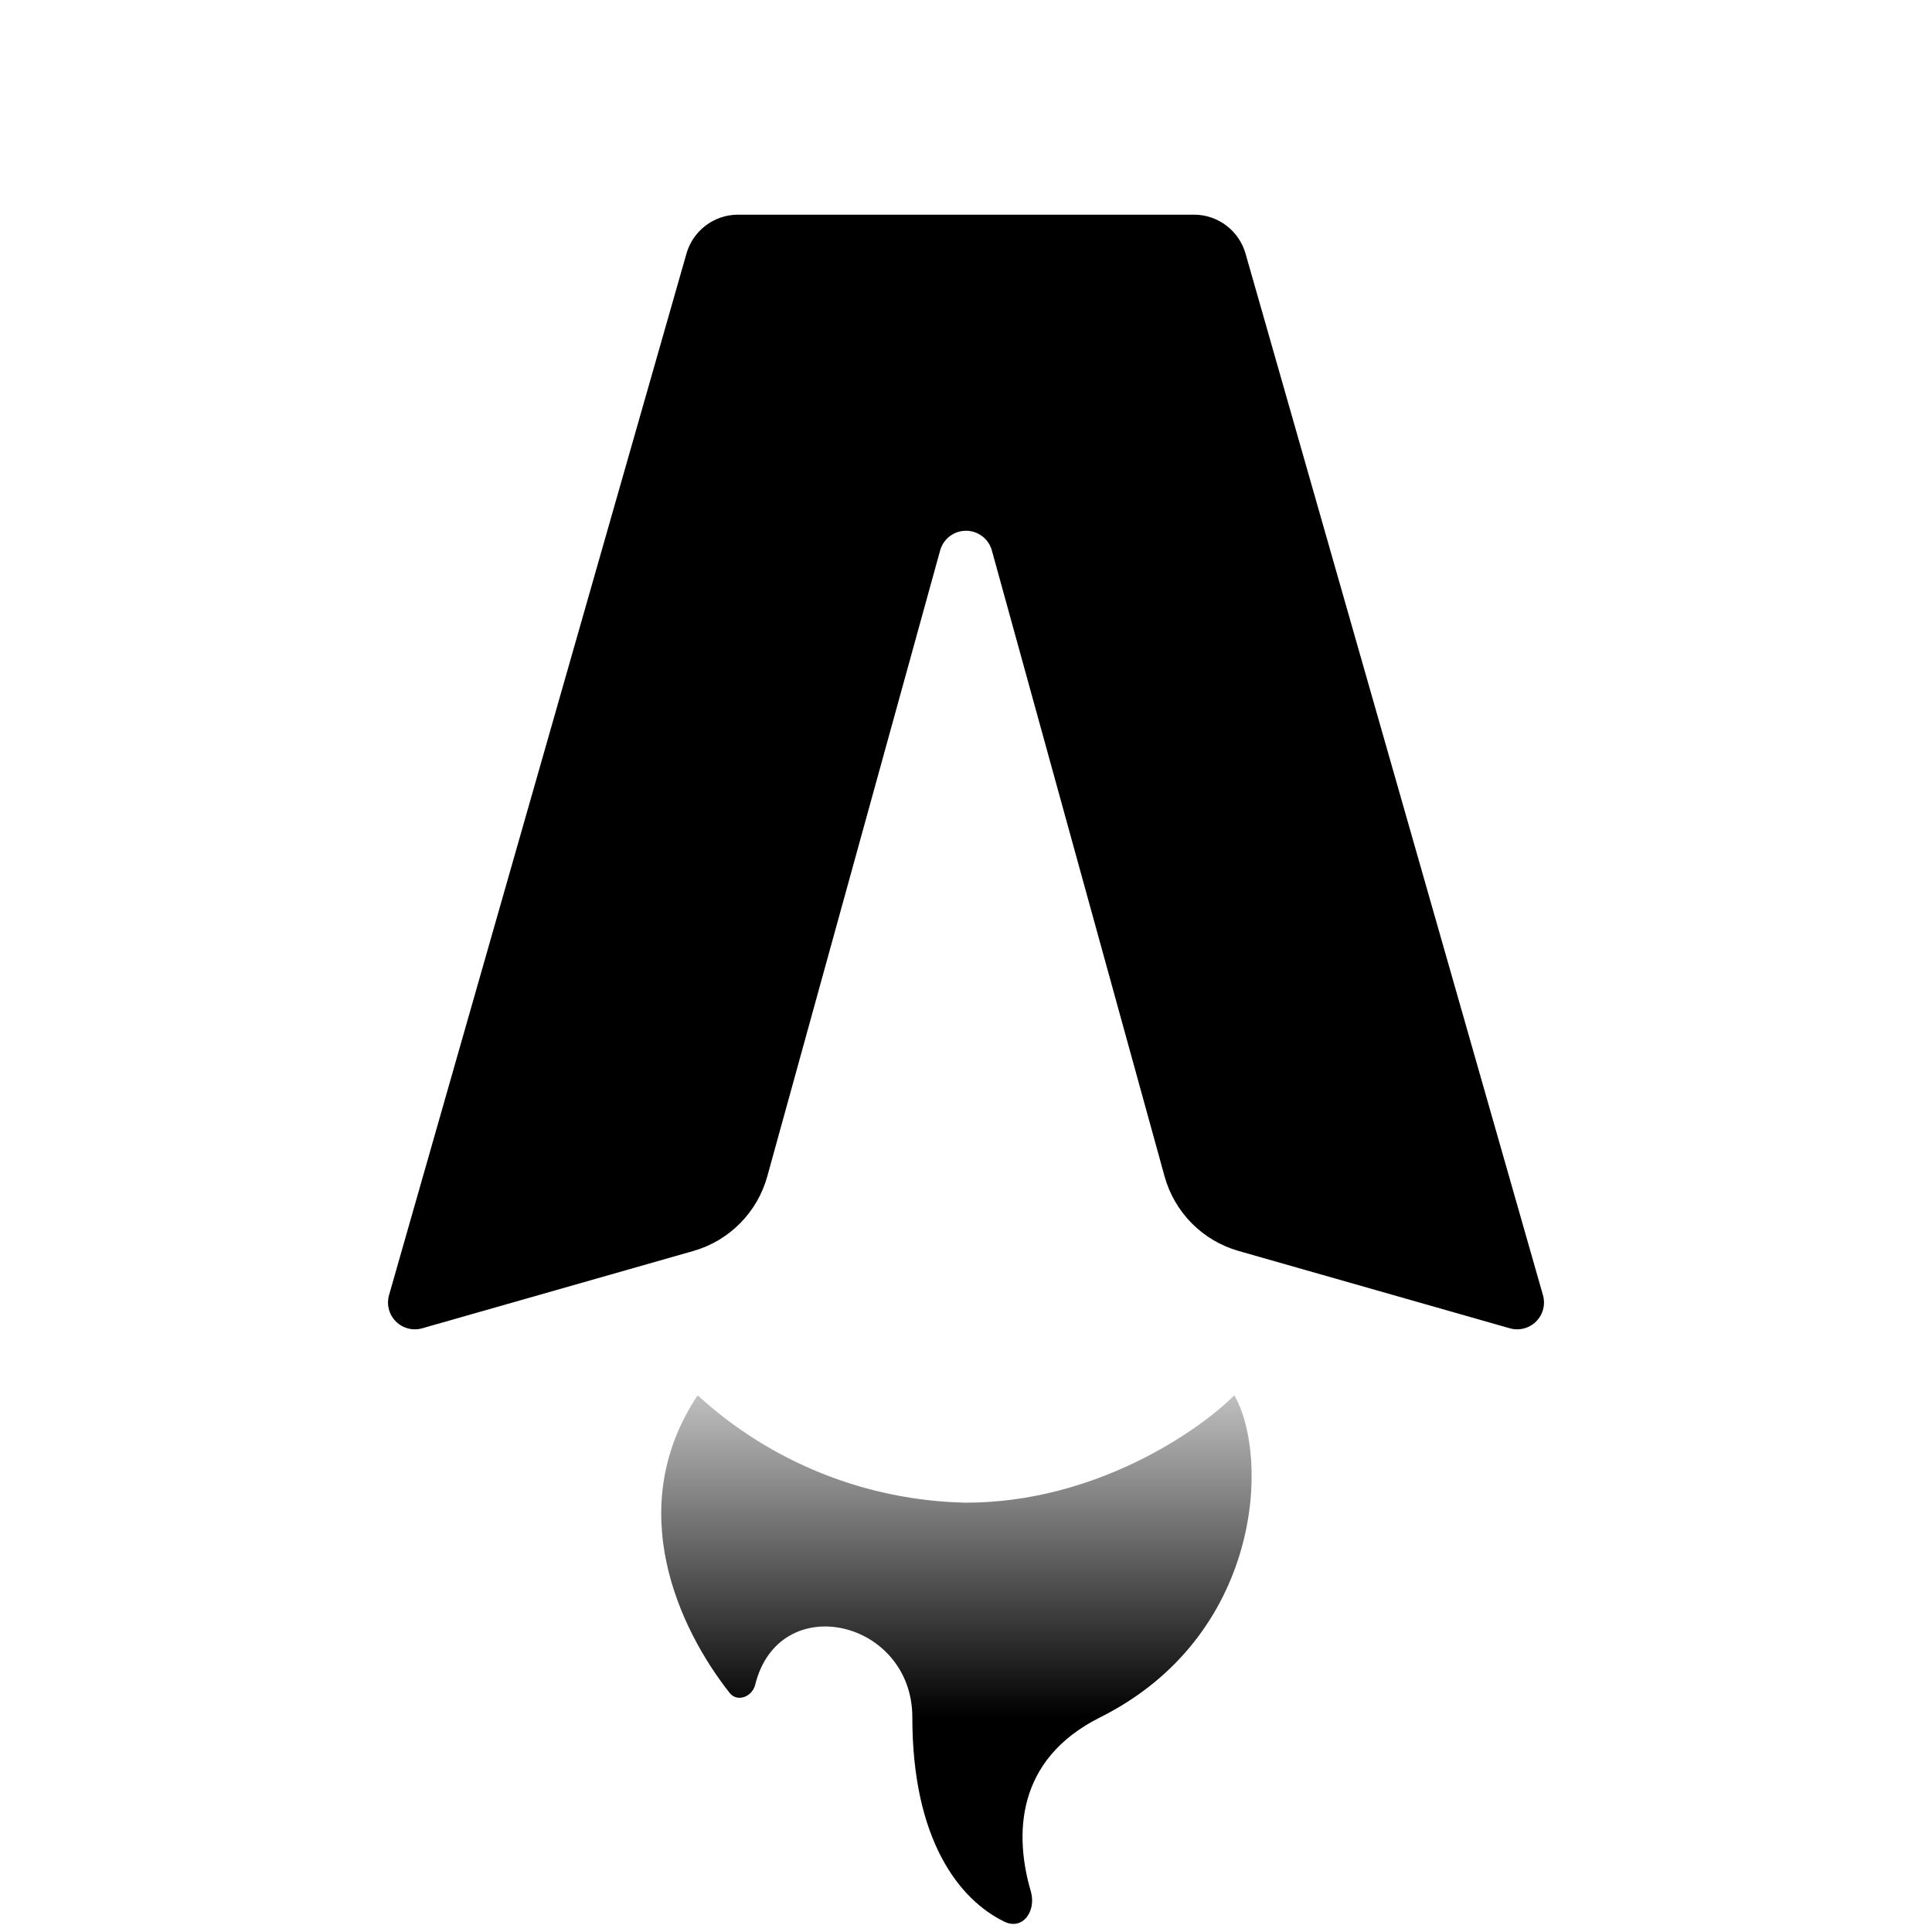
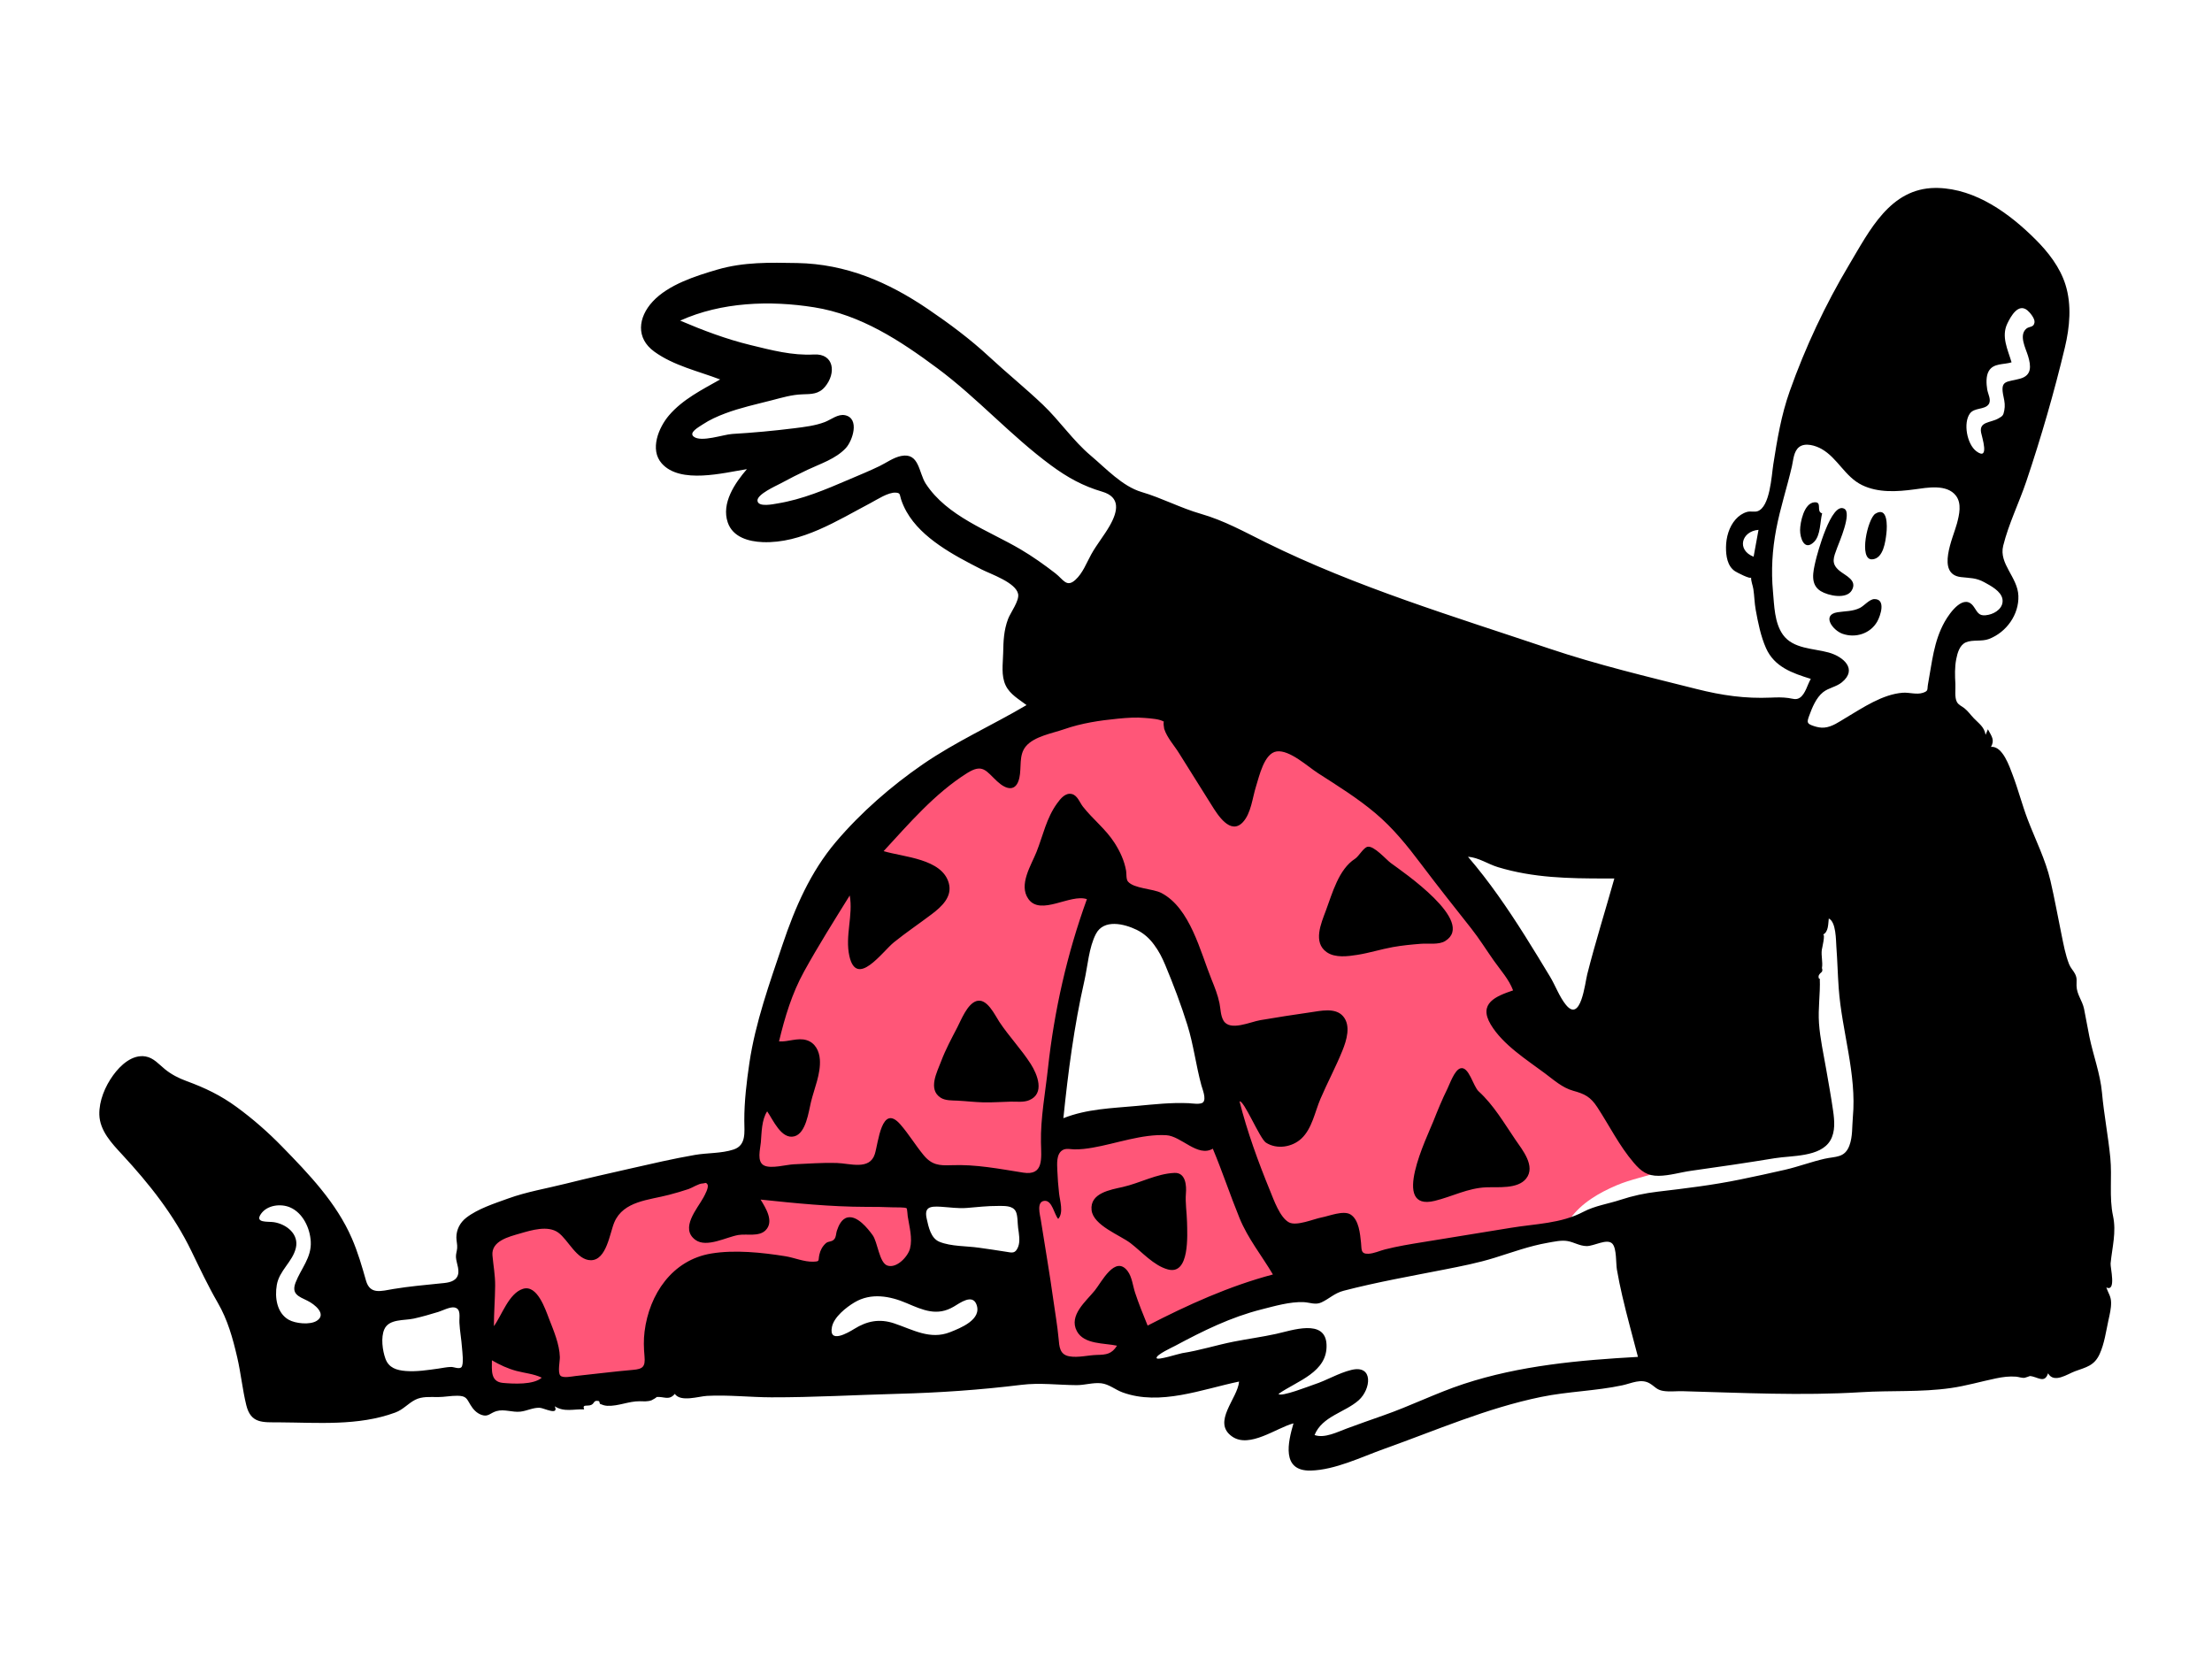
- <svg xmlns="http://www.w3.org/2000/svg" fill="none" viewBox="0 0 36 36">
-   <path fill="#000" d="M22.25 4h-8.5a1 1 0 0 0-.96.73l-5.54 19.4a.5.5 0 0 0 .62.62l5.05-1.44a2 2 0 0 0 1.38-1.4l3.22-11.66a.5.5 0 0 1 .96 0l3.22 11.67a2 2 0 0 0 1.38 1.39l5.05 1.44a.5.5 0 0 0 .62-.62l-5.54-19.4a1 1 0 0 0-.96-.73Z" />
-   <path fill="url(#gradient)" d="M18 28a7.63 7.63 0 0 1-5-2c-1.4 2.1-.35 4.35.6 5.55.14.17.41.07.47-.15.44-1.8 2.93-1.22 2.93.6 0 2.28.87 3.4 1.72 3.81.34.16.59-.2.49-.56-.31-1.05-.29-2.46 1.29-3.25 3-1.5 3.17-4.83 2.5-6-.67.67-2.6 2-5 2Z" />
-   <defs>
-     <linearGradient id="gradient" x1="16" x2="16" y1="32" y2="24" gradientUnits="userSpaceOnUse">
-       <stop stop-color="#000" />
-       <stop offset="1" stop-color="#000" stop-opacity="0" />
-     </linearGradient>
-   </defs>
-   <style>
-     @media (prefers-color-scheme:dark){:root{filter:invert(100%)}}
-   </style>
+ <svg xmlns="http://www.w3.org/2000/svg" width="1024" height="768">
+   <g fill="none" fill-rule="evenodd">
+     <path d="M521.92 324.834c37.364-2.972 73.012 10.952 102.876 32.654 38.49 27.97 71.113 67.973 93.195 110.124a325.33 325.33 0 0 1 6.961 5.536c12.29 10.012 24.297 20.587 34.94 32.357 5.942 6.57 21.527 22.546 14.761 32.623-1.436 2.14-3.794 3.368-6.156 4.215-6.622 2.37-13.525 3.572-20.056 6.346-8.062 3.423-16.422 8.217-21.587 15.526-1.469 2.079-1.852 4.532-3.827 5.448-2.094.972-6.042.593-8.33.817l-13.806 1.353c-10.81 1.06-22.112 1.177-32.688 3.788l-48.653 12.013c-9.95 2.457-21.388 3.81-30.825 7.849-14.082 6.027-27.517 14.85-40.992 22.123l-19.547 10.549c-3.182 1.718-5.36 1.74-9.089 2.028l-26.91 2.07c-4.34.334-6.425 2.082-6.994-2.262l-6.255-47.758-3.306-25.254c-.197-1.502-.139-8.942-1.37-9.84-.772-.563-5.302.649-6.14.752l-12.214 1.496-26.39 3.23c-.714.088-4.669.043-5.113.627-.52.685.47 4.61.558 5.456l2.8 26.604c.11 1.028 1.358 5.797.7 6.64-.458.587-3.772.658-4.445.768l-25.457 4.156c-6.077.992-14.019.942-19.764 3.227-3.299 1.312-6.563 4.667-9.413 6.764l-41.386 30.454c-6.277 4.618-14.737 3.442-22.38 4.024l-88.178 6.718.22-8.24 1.163-43.634.508-19.024c.032-1.204-.449-4.727.338-5.617 1.046-1.181 5.721-1.693 7.172-2.123l14.6-4.321 42.827-12.677 42.327-12.53 14.482-4.286c1.115-.33 5.01-.77 5.785-1.712.977-1.188.54-6.257.696-7.763.766-7.35 1.858-14.665 3.188-21.932 9.592-52.418 32.011-105.662 73.58-140.631 27.478-23.116 61.946-35.896 97.593-38.731zm6.59 105.116c-3.7-4.343-9.914-11.428-16.449-10.252-5.31.956-8.205 7.54-10.056 11.917-7.44 17.592-9.749 37.757-12.063 56.558-1.452 11.797-2.62 23.646-3.367 35.509l79.518-6.117c-1.25-8.446-2.254-16.97-3.76-25.375-.755-4.213-2.843-8.006-4.628-11.898-7.984-17.408-16.699-35.67-29.196-50.342z" fill="#FF5678" />
+     <path d="m896.454 87.001.648.011c17.59.468 33.102 11.787 45.133 23.766 5.95 5.923 11.374 12.89 13.927 20.997 2.948 9.365 1.978 19.666-.265 29.065-4.955 20.771-11.01 41.65-17.82 61.892-3.352 9.958-8.21 19.722-10.74 29.914-2.085 8.397 6.695 14.513 7.031 23.142.34 8.705-5.518 16.883-13.566 19.994-3.428 1.325-7.575.218-10.735 1.576-2.89 1.241-3.902 4.904-4.457 7.716-.756 3.835-.62 7.667-.405 11.536.132 2.367-.458 6.23.697 8.341.793 1.45 2.238 1.924 3.483 2.916 1.7 1.354 2.831 3.04 4.321 4.595 2.456 2.568 4.82 3.96 5.486 7.705l1.064-2.552c1.831 3.35 3.188 4.955 1.447 8.134 5.401-.53 8.601 9.268 10.017 12.984 2.593 6.8 4.374 13.866 6.973 20.67 3.562 9.33 8.242 18.535 10.515 28.296 1.91 8.204 3.42 16.63 5.117 24.891.956 4.651 1.79 9.376 3.538 13.811.68 1.722 1.942 2.881 2.724 4.416 1.07 2.101.651 3.211.702 5.512.09 4.102 2.678 6.765 3.492 10.75.87 4.257 1.58 8.562 2.456 12.828 1.767 8.593 5.04 17.174 5.828 25.878.915 10.107 2.878 20.09 3.865 30.2.864 8.834-.604 18.318 1.241 26.864 1.636 7.585-.392 14.521-1.114 22.052-.183 1.912 2.762 13.296-1.97 11.11.888 2.684 2.134 3.963 2.201 6.907.062 2.754-.648 5.585-1.228 8.255-1.12 5.16-1.866 10.784-4.06 15.618-2.48 5.468-6.262 6.123-11.402 8-3.48 1.27-9.746 5.801-12.488.953-1.635 4.977-4.827 1.537-8.405 1.26.024 0-2.048.766-2.436.82-1.258.168-2.745-.425-3.997-.529-3.12-.259-6.183.158-9.236.79-7.035 1.458-13.84 3.474-20.98 4.49-13.945 1.984-27.61 1.046-41.576 1.915-27.33 1.7-55.112.273-82.463-.463-2.936-.079-6.1.332-8.997-.119-3.123-.487-3.804-1.965-6.237-3.445-4.045-2.458-8.533-.067-12.729.831-12.32 2.637-25.186 2.832-37.604 5.383-25.23 5.181-48.476 15.406-72.643 24.031-10.477 3.74-22.774 9.794-34.072 10.062-13.692.291-10.458-13.195-7.942-21.864-7.91 2.1-20.334 11.696-28.375 6.127-9.583-6.636 2.61-17.668 3.184-25.468-17.127 3.555-36.555 11.352-53.939 5.014-3.345-1.219-6.256-3.797-9.847-4.216-3.733-.436-7.679.883-11.453.86-8.598-.055-16.947-1.199-25.542-.14-19.163 2.36-38.054 3.652-57.372 4.161-19.448.512-38.897 1.664-58.354 1.616-9.876-.025-19.935-1.196-29.79-.67-3.87.205-12.2 3.016-14.919-.917-2.73 3.273-5.049 1.086-8.55 1.45.648-.068-1.825 1.362-2.197 1.5-1.84.684-3.562.476-5.484.456-5.12-.052-9.903 2.344-14.997 2.112-1.288-.058-2.262-.433-3.355-.875-.259-.105-.197-1.219-.612-1.312-2.492-.558-1.848.968-3.43 1.738-1.754.852-4.349-.527-3.35 2.095-4.76-.209-9.269 1.395-13.599-1.427 2.047 4.524-5.104.766-6.973.692-3.106-.125-5.826 1.428-8.924 1.786-3.715.428-7.448-1.295-11.083-.243-2.848.823-3.823 2.804-6.787 1.791-2.518-.86-4.09-2.729-5.313-4.772-1.686-2.819-1.902-4.077-5.968-4.127-3.015-.037-6.046.612-9.09.606-3.488-.007-7.32-.377-10.505 1.281-3.43 1.786-5.445 4.505-9.249 5.904-17.106 6.29-35.884 4.625-53.732 4.518-7.53-.045-13.056.647-15.17-7.942-1.786-7.257-2.502-14.846-4.206-22.163-2.088-8.965-4.383-17.283-9.016-25.298-4.494-7.773-8.275-15.803-12.188-23.877-8.138-16.792-19.466-31.079-32.096-44.725-4.798-5.185-10.297-10.96-10.527-18.427-.157-6.447 2.683-13.126 6.408-18.262 3.326-4.584 8.806-9.755 15.005-8.686 3.733.644 6.18 3.655 8.966 5.914 3.045 2.468 6.362 4.15 10.032 5.496 8.558 3.14 15.735 6.574 23.146 11.992 7.5 5.483 14.51 11.623 20.994 18.272 12.45 12.765 25.205 26.026 32.358 42.555 2.82 6.512 4.62 12.792 6.542 19.544 1.888 6.63 7.028 4.803 12.808 3.85 7.044-1.162 14.123-1.785 21.214-2.52 2.67-.278 6.432-.36 8.04-2.882 1.771-2.78-.259-6.384-.42-9.269-.086-1.54.425-2.677.553-4.18.147-1.709-.358-3.27-.36-4.972-.002-3.66 1.711-6.92 4.558-9.137 5.327-4.15 13.097-6.624 19.404-8.907 8.611-3.118 17.838-4.65 26.706-6.875 9.985-2.506 20.03-4.764 30.07-7.04 9.863-2.236 19.712-4.536 29.682-6.258 5.848-1.01 12.192-.64 17.861-2.487 6.025-1.962 5.026-8.024 5.008-13.395-.029-8.87 1.07-18.002 2.368-26.77 2.764-18.643 9.348-36.887 15.333-54.702 5.766-17.158 12.91-33.626 24.701-47.55 11.48-13.555 25.568-25.822 40.183-35.895 15.228-10.496 32.173-18.079 48.07-27.449-3.475-2.657-7.619-4.924-9.615-9.016-2.254-4.619-1.299-10.142-1.203-15.079.108-5.572.278-10.463 2.268-15.77 1.09-2.908 5.3-8.422 4.654-11.583-1.08-5.308-12.693-9.185-16.969-11.369-6.706-3.426-13.425-6.906-19.605-11.23-5.93-4.15-11.51-9.144-15.104-15.513a31.961 31.961 0 0 1-2.509-5.675c-.725-2.198-.218-2.947-2.415-3.108-3.507-.258-8.765 3.262-11.72 4.817-15.235 8.017-31.967 18.806-49.943 18.09-6.522-.259-13.854-2.308-16.16-9.11-3.036-8.955 3.303-18.206 8.865-24.674-10.849 1.705-30.855 7.034-39.416-2.646-5.705-6.45-1.402-16.688 3.382-22.28 6.321-7.389 15.332-11.887 23.656-16.588-10.214-3.894-21.52-6.384-30.503-12.9-8.59-6.23-7.529-15.804-.744-23.154 7.254-7.857 19.938-11.88 29.914-14.798 12.236-3.578 24.392-3.29 37.001-3.05 22.63.43 42.07 8.771 60.63 21.383 9.814 6.67 19.487 13.866 28.191 21.943 8.164 7.575 16.873 14.62 24.917 22.276 7.794 7.42 13.925 16.611 22.151 23.542 6.995 5.893 14.664 14.246 23.55 16.862 9.423 2.774 17.905 7.362 27.408 10.093 10.78 3.097 20.04 8.276 30.03 13.217 41.925 20.736 86.932 34.231 131.132 49.118 22.608 7.614 45.366 12.981 68.447 18.796 11.591 2.92 22.354 4.478 34.315 3.95 2.758-.12 5.392-.193 8.112.19 1.994.28 3.51 1.034 5.293-.158 2.562-1.712 3.525-6.168 5.052-8.705-8.512-2.639-16.845-5.494-20.729-14.217-2.447-5.497-3.717-11.908-4.79-17.806-.576-3.174-.589-6.377-1.08-9.553-.27-1.754-1.105-3.587-1.04-5.379-.192.997-6.535-2.282-7.455-2.89-3.549-2.352-4.195-7.09-4.166-11.09.034-4.519 1.398-9.485 4.466-12.91 1.452-1.623 3.18-2.839 5.291-3.45 1.498-.434 3.474.134 4.795-.303 5.86-1.937 6.516-16.438 7.347-21.717 1.832-11.632 3.657-22.737 7.611-33.887a329.434 329.434 0 0 1 27.538-58.592c9.47-15.86 18.93-35.25 39.748-35.477h.641zm-179.977 488.32c-8.427 1.46-16.5 4.44-24.64 6.966-7.602 2.36-15.307 3.863-23.106 5.397-15.52 3.054-31.383 5.85-46.679 9.83-4.307 1.121-6.573 3.651-10.33 5.41-2.787 1.304-5.402-.017-8.3-.128-6.309-.24-13.309 1.817-19.377 3.351-14.325 3.62-27.035 9.905-39.998 16.854-1.16.621-9.003 4.21-8.63 5.696.301 1.213 10.271-2.044 11.857-2.285 8.028-1.223 15.87-3.754 23.84-5.326 6.54-1.29 13.155-2.165 19.668-3.598 7.248-1.594 22.688-7.138 23.302 4.833.663 12.938-13.624 16.917-22.212 22.952.957 1.651 14.735-3.793 16.443-4.343 5.86-1.889 11.294-5.294 17.26-6.744 10.377-2.523 9.12 8.94 3.391 14.038-6.366 5.664-16.894 7.376-20.419 16.093 4.63 1.67 10.681-1.466 14.933-3.025a1052.72 1052.72 0 0 1 16.807-6.015c12.611-4.382 24.59-10.419 37.267-14.594 26.012-8.564 53.507-11.02 80.7-12.542-2.424-9.399-5.074-18.743-7.25-28.204-.933-4.049-1.786-8.117-2.492-12.212-.49-2.848-.073-9.663-2.035-11.909-2.389-2.736-8.61 1.107-11.997 1.034-3.317-.072-5.737-1.784-8.802-2.324-2.91-.512-6.354.302-9.2.795zm-488.755 54.406c0 4.493-.779 9.943 5.131 10.468 4.78.425 14.131.971 17.944-2.428-3.654-1.78-7.807-2.092-11.688-3.119-4.044-1.07-7.778-2.829-11.387-4.92zm97.546-81.866c-1.798.013-4.83 2.012-6.47 2.57-3.002 1.02-6.052 1.881-9.116 2.692-9.206 2.438-21.059 2.818-25.286 12.7-2.11 4.932-3.573 17.615-10.905 17.57-6.517-.043-10.42-9.449-15.069-12.796-4.805-3.458-12.423-1.104-17.605.398-5.266 1.525-13.438 3.482-12.847 10.156.425 4.798 1.291 9.165 1.25 14.066-.05 6.24-.578 12.465-.578 18.704 3.697-5.065 6.922-15.248 13.472-17.285 6.617-2.058 10.36 9.503 12.081 13.934 2.133 5.49 4.814 11.716 4.977 17.666.051 1.868-1.083 7 .216 8.536 1.153 1.364 5.588.375 7.021.226 8.87-.923 17.691-2.072 26.588-2.842 4.57-.395 5.813-1.398 5.366-6.313-.35-3.86-.46-7.539.024-11.414 2.16-17.3 12.814-33.127 30.828-36.13 10.855-1.812 23.532-.488 34.37 1.251 4.176.67 8.711 2.693 12.955 2.517 3.135-.13 2.125-.308 2.767-3.259.45-2.063 1.41-3.823 2.98-5.253 1.24-1.13 2.813-.492 3.982-1.969.846-1.069.72-2.525 1.118-3.757.78-2.397 2.187-5.632 4.99-6.237 4.511-.975 9.306 5.065 11.583 8.18 2.352 3.221 3.063 12.837 6.846 14.096 4.365 1.451 9.558-4.27 10.468-7.874 1.224-4.848-.318-10.093-1.055-14.894-.052-.344-.267-3.534-.504-3.742-.637-.56-5.436-.404-6.286-.446-4.18-.199-8.369-.209-12.554-.22-16.407-.04-32.479-1.654-48.777-3.374 2.367 3.86 6.42 10.195 2.26 14.27-3.083 3.017-8.647 1.503-12.519 2.125-5.47.878-14.69 6.07-19.904 2.274-7.346-5.35.964-14.542 3.692-19.598.584-1.084 2.75-4.898 1.832-6.169-.795-1.1-1.027-.368-2.19-.359zm-122.346 59.46c-3.75 1.143-7.53 2.243-11.362 3.091-4.495.995-11.465.03-13.652 4.974-1.664 3.76-.838 9.826.514 13.571 1.548 4.29 5.181 5.392 9.47 5.72 5.003.381 10.073-.426 15.018-1.11 1.95-.27 4.027-.757 6.007-.76 1.175-.003 3.547 1.072 4.592.193 1.353-1.139.462-7.609.356-9.16-.263-3.84-.992-7.63-1.19-11.478-.143-2.763.9-6.518-2.34-7.107-2.017-.367-5.66 1.531-7.413 2.065zm302.901-76.038c-2.803.485-5.59.832-8.437.79-1.754-.028-3.854-.624-5.475.338-2.994 1.777-2.548 6.458-2.446 9.38.125 3.543.435 7.14.813 10.666.361 3.372 2.211 8.925-.402 11.814-1.843-2.017-2.752-8.612-6.309-8.37-3.91.263-2.103 6.513-1.756 8.751 1.917 12.371 4.102 24.75 5.815 37.156.814 5.898 1.866 11.753 2.411 17.68.365 3.978.488 7.56 4.934 8.384 4.12.764 8.75-.54 12.915-.64 4.288-.103 6.744-.394 9.211-4.27-5.907-1.293-15.264-.502-18.592-6.75-3.88-7.289 4.304-13.847 8.331-18.829 3.091-3.826 9.411-16.546 15.15-8.99 2.065 2.72 2.438 6.87 3.481 10.034 1.697 5.141 3.77 10.208 5.804 15.222 18.61-9.606 37.704-18.266 58-23.659-5.175-8.745-11.58-16.62-15.453-26.099-4.34-10.623-7.935-21.536-12.372-32.125-7.035 4.106-14.556-5.848-21.56-6.249-11.067-.633-23.214 3.886-34.063 5.766zM395.591 602.9c-3.858 2.298-9.533 6.767-10.459 11.387-1.6 7.987 7.515 2.647 10.33.9 5.89-3.66 11.662-4.829 18.427-2.574 8.676 2.891 16.671 7.772 25.983 4.064 4.633-1.846 14.91-5.79 12.137-12.867-1.912-4.878-7.507-.694-10.464 1.055-7.742 4.58-14.153 1.678-21.889-1.627-7.737-3.306-16.449-4.874-24.065-.338zm-274.755-40.988c-3.097 4.39 3.2 3.442 5.963 3.87 5.78.893 11.733 5.502 10.14 12.024-1.553 6.36-7.638 10.334-8.797 17.01-.996 5.731-.036 12.986 5.5 16.133 3.108 1.767 9.903 2.495 13.032.465 4.778-3.1-1.156-7.716-4.317-9.25-4.189-2.036-7.572-3.138-5.499-8.484 2.527-6.517 7.435-11.518 7-18.975-.36-6.178-3.622-13.199-9.563-15.766-4.254-1.837-10.558-1.14-13.459 2.973zm422.867-18.939c5.354-.229 5.567 6.241 5.297 9.423-.369 4.351.421 8.988.512 13.353.121 5.781 1.331 24.713-8.892 21.901-6.574-1.808-11.983-8.108-17.268-12.156-4.862-3.726-17.222-8.195-18.023-15.259-.904-7.979 8.842-9.472 14.426-10.74 7.972-1.81 15.712-6.168 23.948-6.522zm-26.082-210.29c-8.49.82-16.933 2.08-25.013 4.9-5.467 1.908-13.864 3.276-17.739 7.958-3.35 4.05-1.898 9.821-2.987 14.605-1.473 6.472-5.94 5.587-10.274 1.546-5.186-4.838-6.686-8.34-13.905-3.8-14.945 9.397-26.794 23.272-38.649 36.126 9.167 2.776 27.15 3.448 30.195 14.901 1.664 6.262-3.353 10.817-7.86 14.234-5.822 4.413-11.898 8.494-17.592 13.084-5.313 4.283-17.227 21.336-20.597 6.343-2.087-9.28 1.823-18.872.164-28.04-7.208 11.622-14.527 23.216-21.136 35.194-5.625 10.197-8.896 21.104-11.594 32.378 4.206.275 8.584-1.86 12.742-.599 4.004 1.214 5.878 5.002 6.16 8.926.477 6.653-2.595 13.425-4.14 19.814-1.062 4.388-2.28 14.347-7.625 15.775-6.092 1.627-9.915-7.744-12.63-11.552-2.587 3.975-2.544 9.79-2.922 14.347-.259 3.133-2.007 8.99 1.517 10.722 3.298 1.622 10.252-.41 13.78-.559 6.543-.278 13.214-.808 19.76-.615 6.185.183 15.285 3.49 17.701-4.112 1.645-5.175 3.094-23.773 11.868-13.683 3.898 4.481 6.946 9.59 10.711 14.155 3.798 4.605 7.251 4.907 12.923 4.674 11.228-.46 22.192 1.696 33.178 3.437 9.64 1.527 8.375-6.655 8.232-13.939-.219-11.29 2.02-23.098 3.241-34.327 2.904-26.7 8.864-53.08 18.033-78.334-7.67-2.612-21.42 7.926-27.09-.077-4.663-6.579 1.326-15.642 3.764-21.792 3.041-7.673 4.58-15.689 9.54-22.489 1.564-2.147 3.791-5.024 6.821-4.3 2.6.62 3.636 3.936 5.1 5.807 4.643 5.938 10.575 10.391 14.703 16.868 2.525 3.962 4.49 8.196 5.31 12.848.225 1.28-.06 3.898.84 4.971 2.79 3.325 11.583 3.276 15.491 5.315 13.342 6.963 18.031 27.231 23.212 40.011 1.46 3.6 2.907 7.207 3.683 11.022.518 2.55.493 5.792 1.876 8.08 3.02 4.992 12.4.533 17.002-.24 7.715-1.296 15.392-2.532 23.138-3.62 4.726-.663 11.605-2.376 15.206 1.811 3.733 4.341 1.586 11.178-.288 15.835-3.059 7.601-6.967 14.863-10.195 22.395-2.575 6.008-3.857 13.748-8.805 18.377-4.286 4.012-11.379 5.162-16.425 1.897-2.88-1.863-10.274-19.885-12.225-19.08 3.522 13.92 8.686 28.114 14.142 41.4 1.675 4.08 4.552 12.401 8.785 14.614 3.51 1.835 11.471-1.632 15.061-2.304 3.404-.638 10.124-3.402 13.38-1.377 3.944 2.456 4.425 9.006 4.868 13.072.33 3.015-.268 5.265 3.4 5.115 2.584-.105 5.192-1.365 7.672-1.999 5.757-1.469 11.732-2.44 17.593-3.387 13.555-2.189 27.105-4.372 40.654-6.616 11.648-1.929 23.144-1.918 33.67-7.443 5.334-2.8 11.45-3.655 17.131-5.528 5.634-1.857 11.25-3.062 17.147-3.76 12.89-1.524 25.431-3.017 38.17-5.628a863.534 863.534 0 0 0 20.862-4.527c6.172-1.425 12.14-3.689 18.281-5.086 5.11-1.162 9.307-.289 11.496-6.089 1.57-4.159 1.205-8.82 1.608-13.173 1.843-19.889-5.122-39.89-6.547-59.67-.462-6.407-.604-12.833-1.085-19.234-.22-2.933-.087-11.473-3.509-13.054-.31 2.346-.069 6.292-2.734 7.455 1.302-.568-.407 6.361-.499 7.057-.364 2.766.544 5.726.065 8.44.38.955.214 1.674-.496 2.158a3.374 3.374 0 0 0-1.057 1.487c-.034 1.935.533.795.56 1.463.268 6.656-.857 13.556-.376 20.374.51 7.207 2.118 14.277 3.34 21.385 1.097 6.38 2.28 12.773 3.194 19.182.642 4.498 1.118 9.661-1.302 13.755-4.595 7.773-17.898 6.928-25.646 8.2-12.878 2.113-25.774 4.02-38.699 5.816-4.962.69-9.984 2.263-15.004 2.342-5.363.084-8.233-2.082-11.614-6.04-6.812-7.973-11.205-17.029-16.879-25.702-3.187-4.872-5.838-6.156-11.203-7.643-4.983-1.38-8.982-5.017-13.036-8.04-8.516-6.353-19.513-13.26-25.1-22.615-5.882-9.844 2.405-13.112 10.34-15.798-1.93-5.132-5.718-9.254-8.838-13.669-3.547-5.02-6.763-10.234-10.582-15.065-7.784-9.847-15.559-19.643-23.113-29.674-6.457-8.573-12.983-16.694-21.224-23.639-8.277-6.976-17.492-12.693-26.58-18.533-4.749-3.05-13.084-10.846-19.085-10.049-5.82.774-8.123 11.616-9.577 16.173-1.669 5.23-2.258 12.52-6.146 16.637-5.714 6.05-11.647-3.48-14.374-7.872-4.993-8.045-10.103-16.018-15.089-24.07-2.272-3.67-5.554-7.164-6.903-11.326-.016-.05-.647-3.629-.01-3.128l.044.04-.043-.048c-1.426-1.413-6.694-1.706-8.664-1.877l-.18-.016c-4.144-.39-8.337-.083-12.469.316zm-55.655 225.585c-4.773-.029-9.532.526-14.283.915-4.173.341-7.998-.297-12.164-.548-5.154-.31-7.703.23-6.516 5.553.863 3.873 1.9 9.032 5.877 10.67 5.372 2.211 12.608 1.913 18.332 2.751 4.202.615 8.393 1.17 12.577 1.871 2.78.466 4.206.953 5.507-2.196 1.088-2.639.387-6.165.016-8.89-.286-2.093-.115-5.772-1.103-7.633-1.475-2.778-5.339-2.475-8.243-2.493zm222.515-53.079c7.013 6.41 11.731 14.605 17.027 22.377 3.232 4.745 9.558 12.31 4.964 18.063-3.913 4.904-13.011 3.783-18.486 4.019-8.601.37-15.627 4.257-23.813 6.262-20.617 5.05-3.495-29.604-.639-36.837 2.005-5.073 4.072-10.124 6.495-15.015 1.093-2.205 3.274-8.635 5.992-9.478 3.94-1.22 5.966 8.33 8.46 10.61zm-177.14-72.863c-3.278 6.264-3.81 14.934-5.364 21.775-4.749 20.918-7.526 42.222-9.709 63.542 10.86-4.307 22.321-4.605 33.787-5.659 8.307-.764 15.935-1.639 24.244-1.284 1.416.06 5.49.78 6.656-.425 1.567-1.616-.33-6.125-.794-7.825-2.518-9.233-3.625-18.774-6.487-27.95-2.918-9.358-6.465-18.703-10.239-27.75-2.76-6.617-6.55-13.07-13.24-16.315-5.856-2.84-15.22-5.057-18.855 1.891zm-44.722 40.712c4.474 6.745 10.141 12.645 14.511 19.453 3.098 4.829 6.726 13.761-.716 16.831-2.612 1.077-5.696.611-8.433.659-4.233.073-8.425.437-12.665.336-4.01-.096-7.982-.582-11.982-.791-2.52-.131-5.688.063-7.909-1.385-5.953-3.883-1.648-11.812.27-16.885 2.035-5.389 4.784-10.485 7.437-15.592 1.84-3.542 4.59-10.759 8.772-12.203 4.954-1.71 8.651 6.466 10.715 9.577zm216.95-76.423c9.832 11.434 18.37 23.906 26.41 36.644 3.924 6.216 7.734 12.505 11.538 18.795 2.49 4.116 4.358 9.381 7.39 13.11 6.917 8.502 8.841-10.05 9.86-14.084 3.761-14.87 8.418-29.622 12.561-44.4h-4.246c-16.925-.009-33.152-.26-49.63-5.246-4.666-1.41-8.919-4.474-13.884-4.819zm-35.75 2.883c5.354 3.954 39.625 27.17 25.21 36.127-2.984 1.854-7.859 1.013-11.23 1.28-4.32.34-8.708.758-12.976 1.523-5.525.992-10.893 2.721-16.444 3.597-4.413.697-10.26 1.51-14.204-1.238-6.504-4.534-2.556-13.438-.409-19.202 3.053-8.19 5.944-19.154 13.517-24.032 1.762-1.135 3.921-5.188 5.817-5.559 2.97-.582 8.547 5.901 10.72 7.504zM832.895 206.93c-2.584 1.977-2.702 6.083-3.372 8.981-2.254 9.748-5.4 19.237-7.267 29.09-1.82 9.608-2.392 19.068-1.499 28.806.596 6.495.665 14.487 4.613 20.018 4.725 6.618 14.081 6.28 21.157 8.24 6.808 1.885 13.558 7.726 6.132 13.798-2.639 2.157-6.104 2.508-8.713 4.586-3.218 2.565-5.066 7.161-6.433 10.92-1.126 3.093-1.093 3.684 2.27 4.777 1.536.5 3.088.816 4.704.682 3.68-.306 6.963-2.736 10.044-4.562 7.858-4.657 16.934-10.874 26.316-11.577 3-.224 6.408 1.003 9.324.03 2.717-.91 1.883-1.466 2.355-3.993 1.87-10.016 2.628-19.847 7.735-28.908 2.521-4.47 9.185-13.617 13.652-6.656 1.865 2.907 2.54 4.327 6.678 3.435 3.367-.725 7.066-3.388 6.398-7.277-.629-3.669-5.454-6.167-8.378-7.775-3.895-2.14-6.626-1.893-10.867-2.4-11.653-1.393-3.483-18.436-1.803-24.83 1.056-4.02 2.291-9.215-.48-12.844-4.22-5.52-13.41-3.705-19.2-2.922-8.008 1.083-16.749 1.66-24.243-1.974-7.928-3.844-11.307-12.514-18.74-16.729-2.748-1.558-7.56-3.078-10.383-.916zm34.793 70.407c5.51-.074 2.832 7.781 1.323 10.422-3.178 5.57-9.984 7.724-15.962 5.67-4.727-1.625-9.841-8.803-2.437-9.993 3.552-.57 7.067-.338 10.432-2.027 1.917-.962 4.394-4.042 6.644-4.072zm-13.82-41.77c3.423 2.078-2.42 15.35-3.403 18.036-1.602 4.384-3.028 7.214 1.048 10.593 2.834 2.35 8.424 4.378 5.755 9.061-2.47 4.333-10.945 2.516-14.391.396-5.01-3.083-3.533-8.988-2.428-13.834.722-3.175 7.324-27.952 13.419-24.252zm-538.999-87.142c10.556 4.51 21.35 8.582 32.52 11.3 9.76 2.374 19.358 4.935 29.418 4.377 9.307-.515 10.417 8.628 5.101 14.96-2.888 3.44-6.239 3.354-10.448 3.487-4.927.156-9.402 1.523-14.154 2.747-7.237 1.864-14.564 3.447-21.577 6.078-3.619 1.358-7.19 2.955-10.418 5.101-2.029 1.35-6.557 3.782-4.162 5.668 3.462 2.725 13.738-1.008 17.858-1.254a438.893 438.893 0 0 0 28.706-2.639c4.672-.589 9.688-1.17 14.113-2.868 2.895-1.11 6.1-3.866 9.378-3.166 6.916 1.477 3.49 11.845.35 15.218-4.664 5.01-11.743 7.221-17.766 10.067a244.897 244.897 0 0 0-12.482 6.324c-1.93 1.052-10.93 4.993-10.646 7.985.3 3.145 7.403 1.56 9.16 1.273 11.726-1.907 22.307-6.44 33.141-11.08 4.742-2.032 9.551-3.98 14.194-6.233 3.243-1.574 6.431-3.972 10.014-4.687 8.448-1.687 8.078 7.748 11.404 12.845 9.886 15.148 28.987 21.61 43.85 30.364 5.621 3.311 10.984 7.124 16.143 11.113 3.685 2.848 5.158 6.768 9.273 3.012 3.43-3.13 5.083-7.723 7.281-11.705 2.56-4.636 5.977-8.729 8.6-13.327 3.876-6.793 5.037-13.272-3.475-15.772-8.936-2.624-16.008-6.537-23.603-12.12-18.639-13.702-34.105-31.199-52.69-45.006-17.218-12.792-35.476-24.796-57.06-28.23-20.459-3.258-42.904-2.456-62.023 6.168zm558.413 98.393c-.437 3.772-1.365 11.817-6.606 12.118-6.364.365-2.09-18.968 1.515-21.144 5.772-3.484 5.462 5.83 5.091 9.026zm-59.217-1.54c-7.944.658-10.208 9.36-2.268 12.44l2.268-12.44zm29.456-7.636c-1.02 3.949-.657 10.286-3.826 13.317-4.467 4.27-6.412-1.997-6.38-5.571.033-3.535 1.785-12.377 6.516-12.843 4.042-.398.678 4.288 3.69 5.097zm85.731-87.859c-2.904 6.043.218 12.007 1.956 17.947-3.565 1.15-8.369.28-10.546 4.048-1.372 2.375-1.133 5.951-.722 8.523.337 2.11 2.067 4.951.627 6.91-1.885 2.562-6.564 1.377-8.643 4.228-3.16 4.336-1.387 14.24 3.047 17.504 6.232 4.585 2.513-6.667 2.132-8.716-.956-5.133 4.362-4.435 7.994-6.508 1.95-1.112 2.297-1.327 2.744-3.7.413-2.188.194-3.923-.327-6.28-1.768-7.997 1.323-6.69 7.676-8.453 5.48-1.52 5.041-5.9 3.65-10.503-1.093-3.608-4.348-9.527-.822-12.603 1.4-1.22 3.524-.449 3.826-2.997.204-1.72-2.104-4.54-3.316-5.529-4.177-3.41-7.578 2.595-9.276 6.13z" fill="#000" />
+   </g>
</svg>
